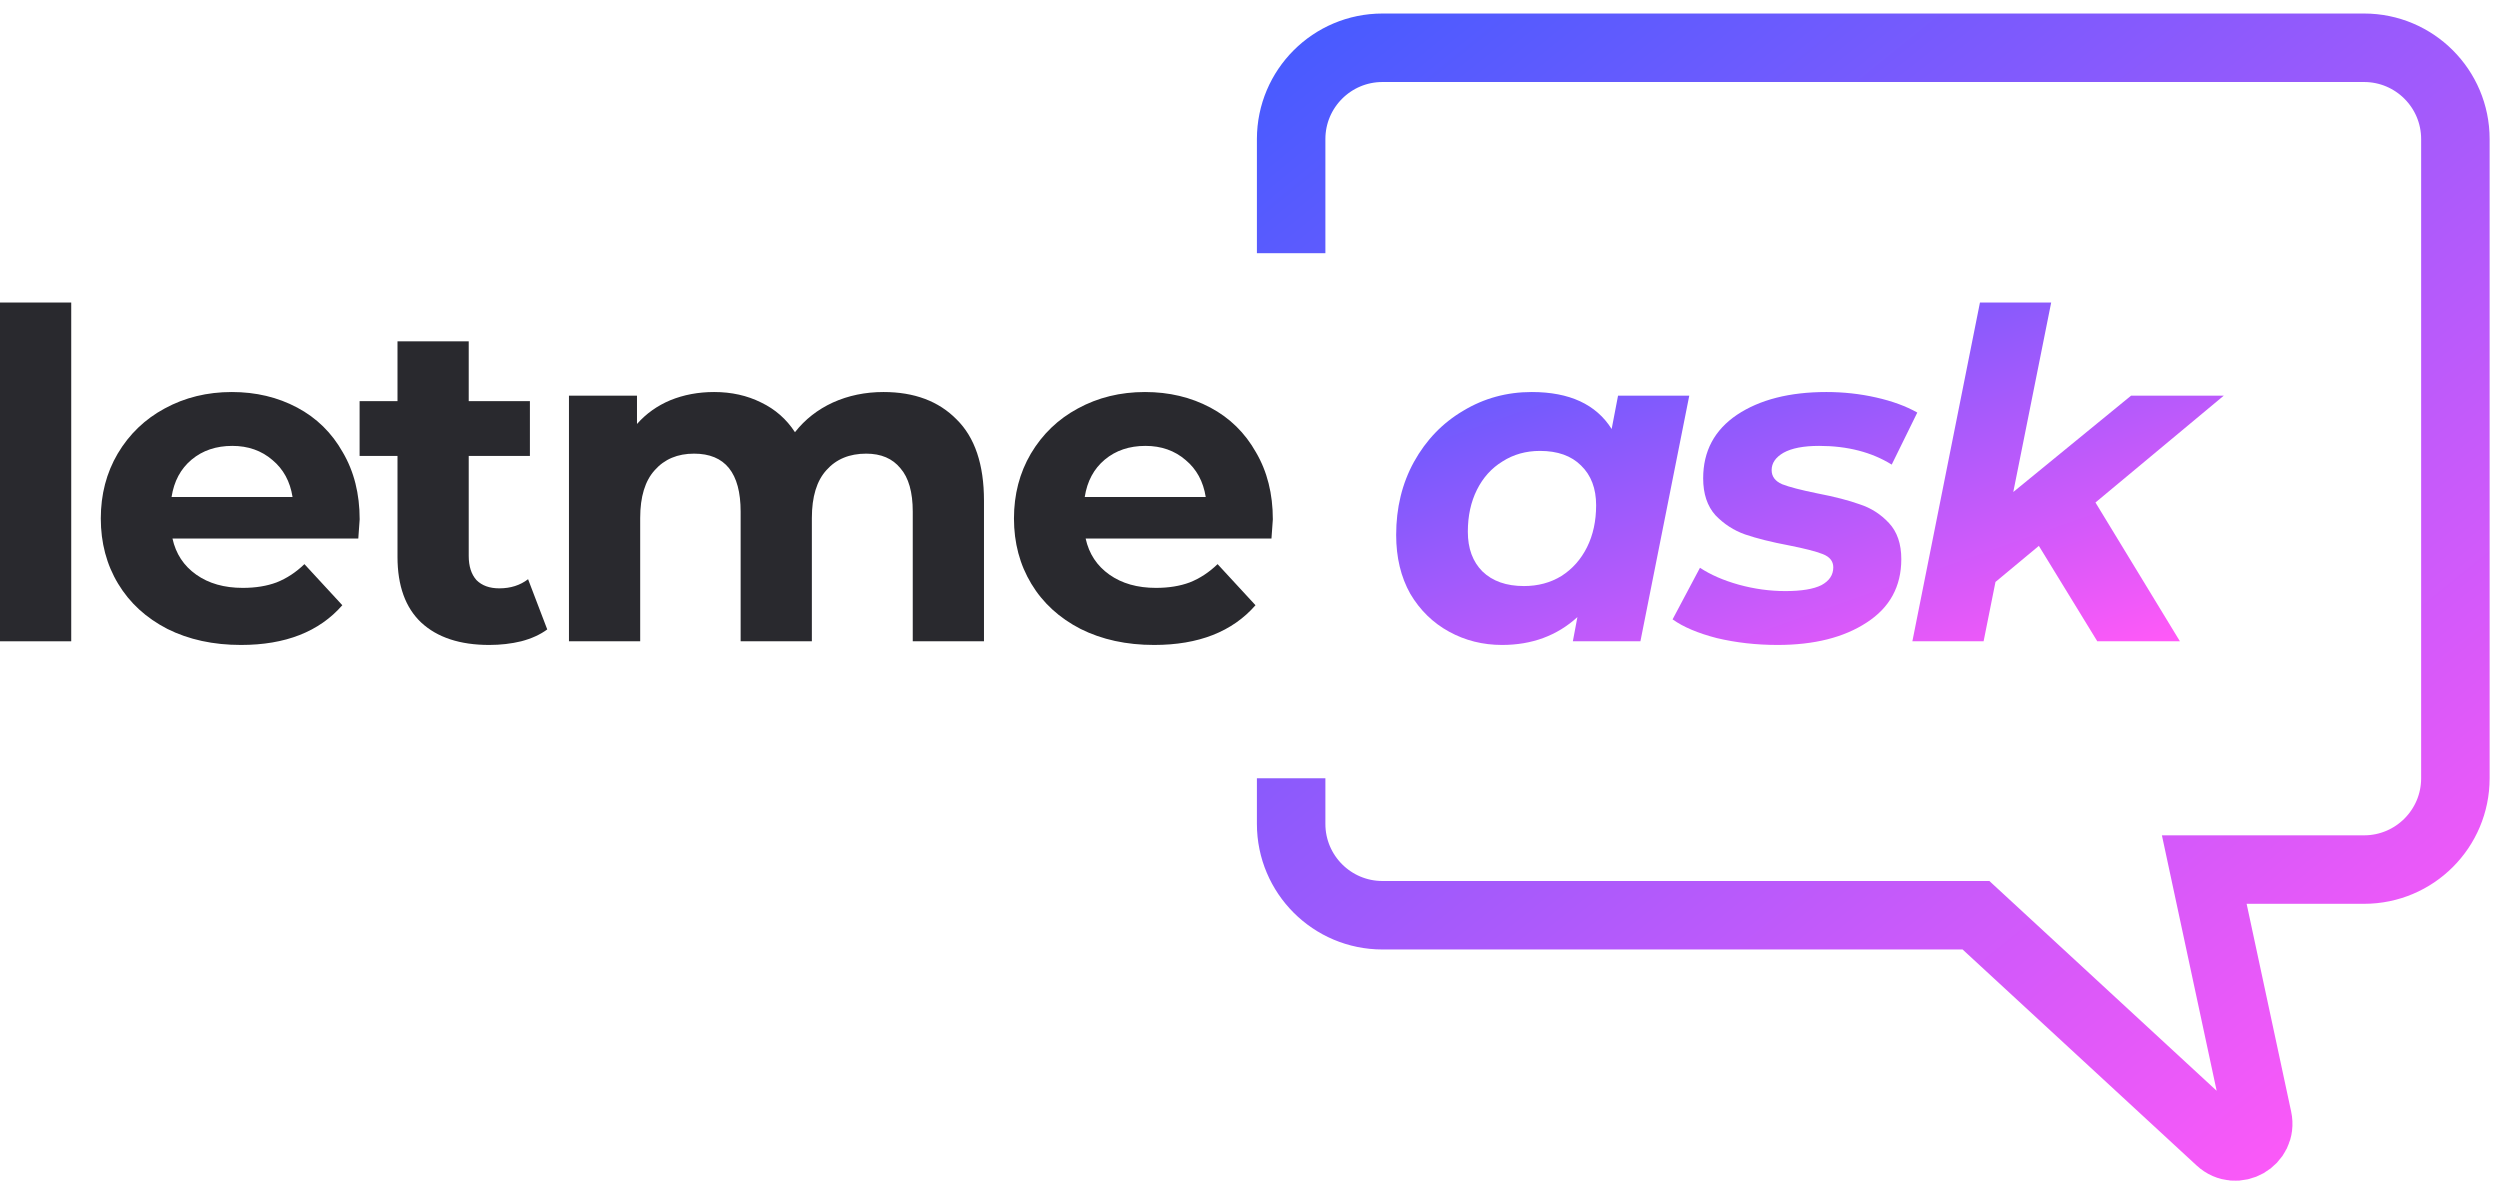
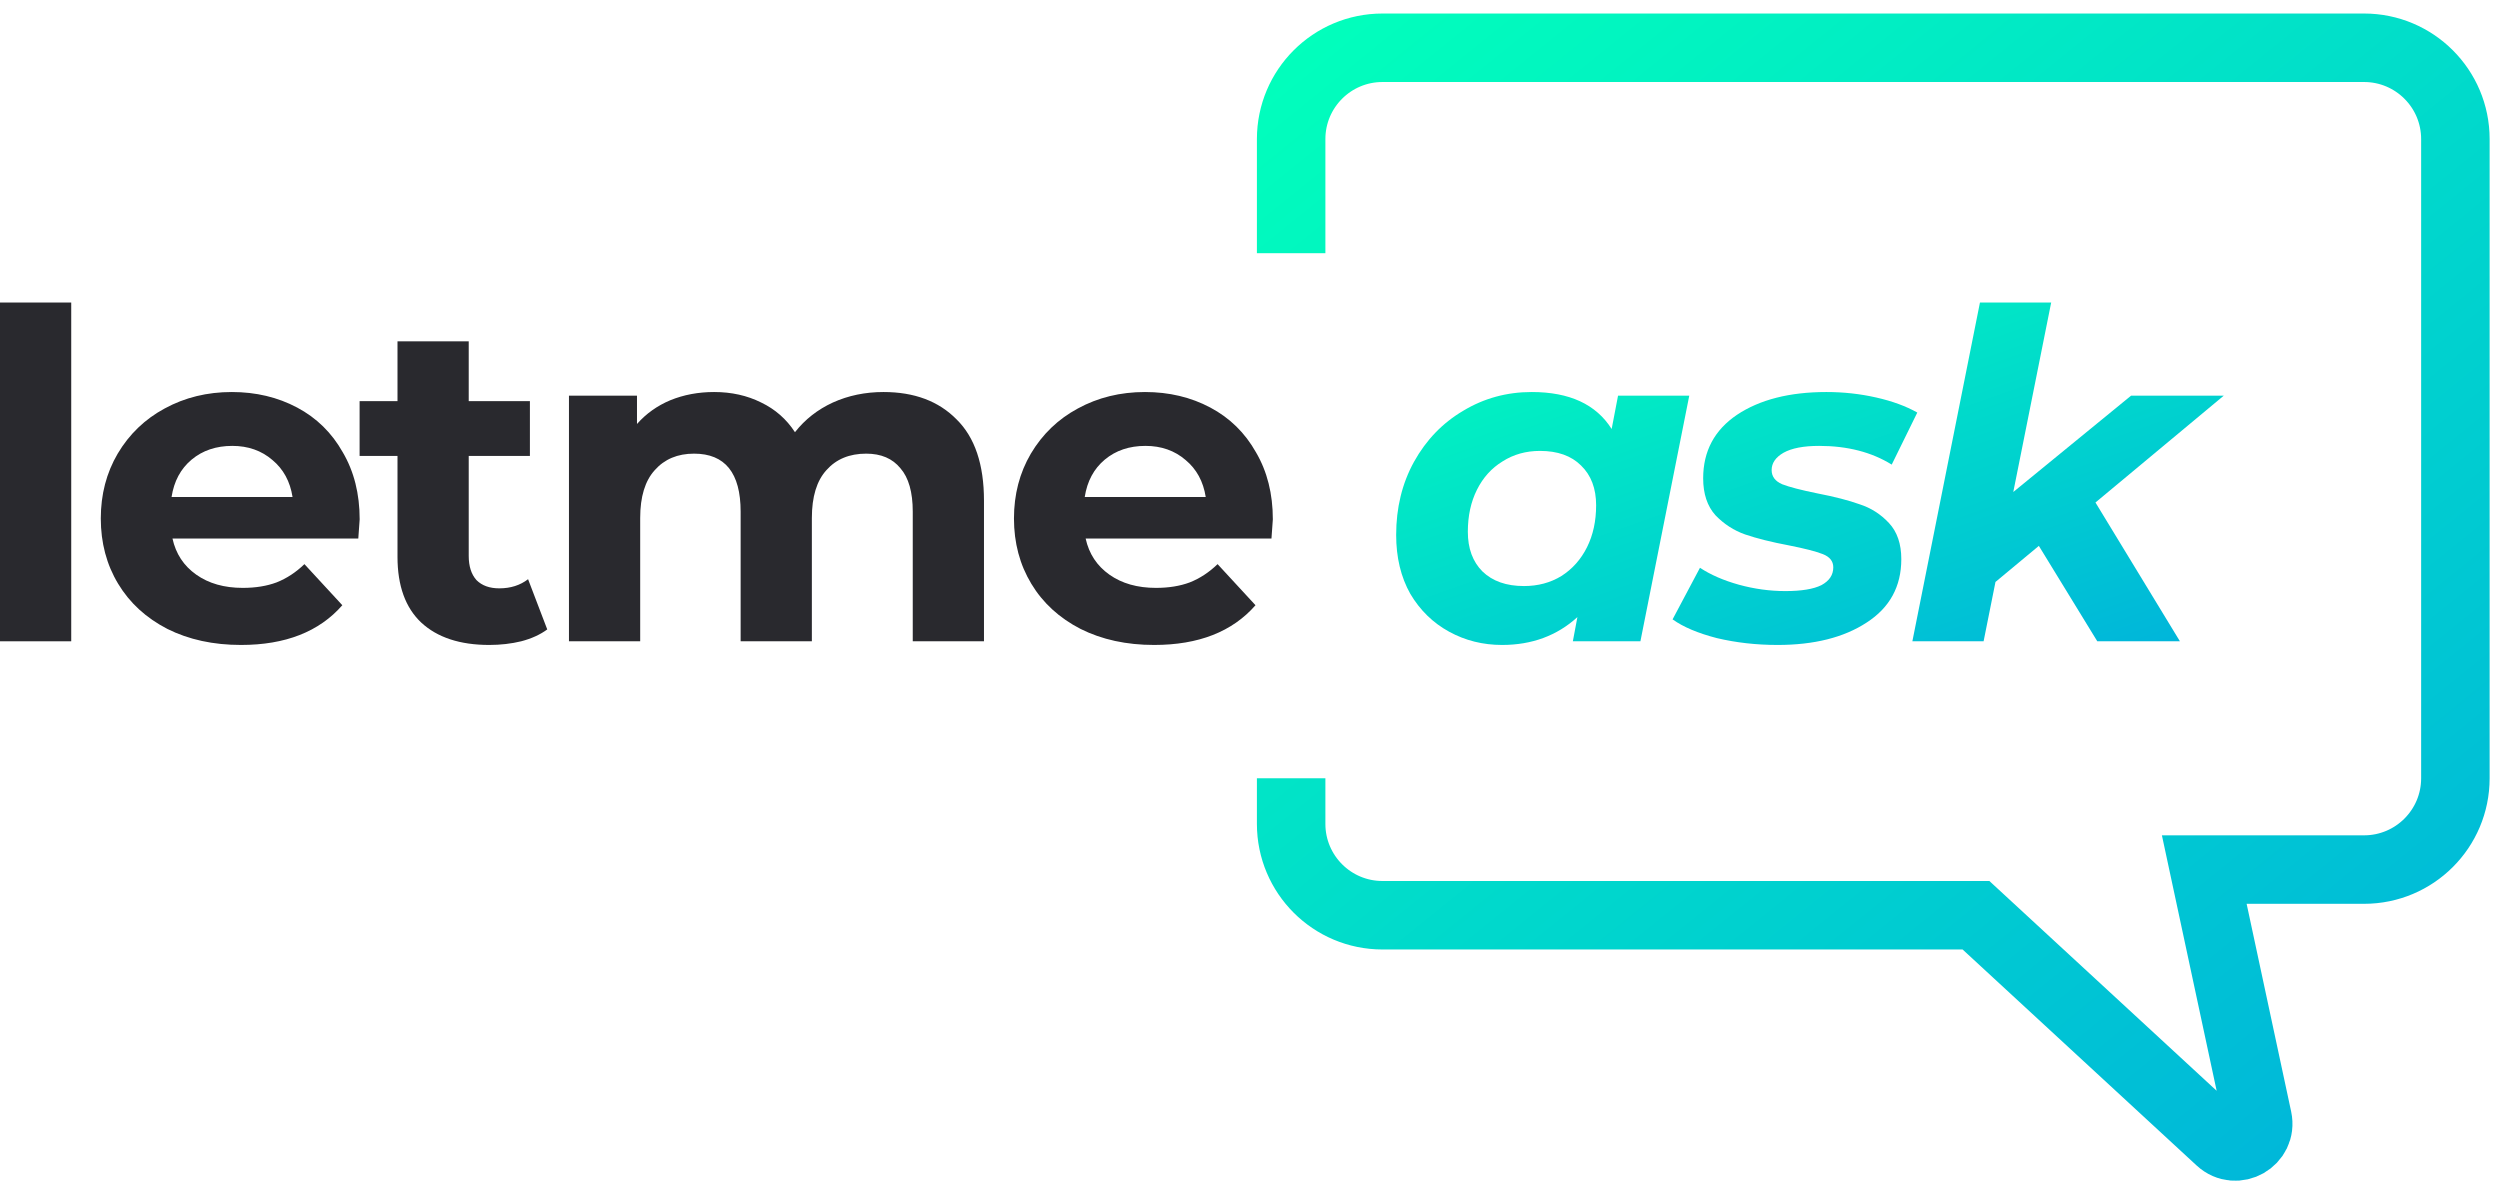
<svg xmlns="http://www.w3.org/2000/svg" width="157" height="75" viewBox="0 0 157 75" fill="none">
  <path d="M0 18.999H4.473V40.273H0V18.999Z" fill="#29292E" />
  <path d="M22.587 32.618C22.587 32.675 22.558 33.077 22.501 33.822H10.832C11.042 34.778 11.539 35.533 12.323 36.087C13.106 36.642 14.081 36.919 15.247 36.919C16.05 36.919 16.757 36.804 17.369 36.575C18 36.326 18.583 35.944 19.118 35.428L21.498 38.008C20.045 39.671 17.923 40.503 15.133 40.503C13.393 40.503 11.854 40.168 10.516 39.499C9.178 38.811 8.146 37.865 7.42 36.661C6.693 35.457 6.33 34.09 6.33 32.561C6.33 31.051 6.684 29.694 7.391 28.489C8.117 27.266 9.102 26.32 10.344 25.651C11.606 24.963 13.011 24.619 14.559 24.619C16.069 24.619 17.436 24.944 18.659 25.593C19.883 26.243 20.838 27.18 21.526 28.403C22.234 29.608 22.587 31.012 22.587 32.618ZM14.588 28.002C13.575 28.002 12.724 28.289 12.036 28.862C11.348 29.436 10.927 30.219 10.774 31.213H18.372C18.22 30.238 17.799 29.464 17.111 28.891C16.423 28.298 15.582 28.002 14.588 28.002Z" fill="#29292E" />
  <path d="M34.367 39.528C33.928 39.853 33.383 40.102 32.733 40.273C32.102 40.426 31.433 40.503 30.726 40.503C28.891 40.503 27.467 40.035 26.454 39.098C25.46 38.161 24.963 36.785 24.963 34.969V28.633H22.583V25.192H24.963V21.436H29.436V25.192H33.278V28.633H29.436V34.912C29.436 35.562 29.598 36.068 29.923 36.431C30.267 36.776 30.745 36.948 31.357 36.948C32.064 36.948 32.666 36.756 33.163 36.374L34.367 39.528Z" fill="#29292E" />
  <path d="M55.486 24.619C57.417 24.619 58.946 25.192 60.074 26.339C61.221 27.467 61.794 29.168 61.794 31.443V40.273H57.321V32.131C57.321 30.907 57.063 29.999 56.547 29.407C56.05 28.795 55.333 28.489 54.397 28.489C53.345 28.489 52.514 28.833 51.902 29.522C51.291 30.191 50.985 31.194 50.985 32.532V40.273H46.512V32.131C46.512 29.703 45.537 28.489 43.587 28.489C42.555 28.489 41.733 28.833 41.122 29.522C40.51 30.191 40.204 31.194 40.204 32.532V40.273H35.731V24.848H40.003V26.626C40.577 25.976 41.275 25.479 42.096 25.135C42.938 24.791 43.855 24.619 44.849 24.619C45.938 24.619 46.923 24.838 47.802 25.278C48.681 25.699 49.389 26.32 49.924 27.142C50.555 26.339 51.348 25.718 52.304 25.278C53.279 24.838 54.339 24.619 55.486 24.619Z" fill="#29292E" />
  <path d="M79.934 32.618C79.934 32.675 79.906 33.077 79.848 33.822H68.179C68.389 34.778 68.886 35.533 69.67 36.087C70.454 36.642 71.428 36.919 72.594 36.919C73.397 36.919 74.104 36.804 74.716 36.575C75.347 36.326 75.93 35.944 76.465 35.428L78.845 38.008C77.392 39.671 75.27 40.503 72.48 40.503C70.74 40.503 69.201 40.168 67.864 39.499C66.525 38.811 65.493 37.865 64.767 36.661C64.041 35.457 63.677 34.09 63.677 32.561C63.677 31.051 64.031 29.694 64.738 28.489C65.465 27.266 66.449 26.32 67.692 25.651C68.953 24.963 70.358 24.619 71.906 24.619C73.416 24.619 74.783 24.944 76.006 25.593C77.23 26.243 78.185 27.18 78.874 28.403C79.581 29.608 79.934 31.012 79.934 32.618ZM71.935 28.002C70.922 28.002 70.071 28.289 69.383 28.862C68.695 29.436 68.275 30.219 68.121 31.213H75.72C75.567 30.238 75.146 29.464 74.458 28.891C73.77 28.298 72.929 28.002 71.935 28.002Z" fill="#29292E" />
  <path d="M106.086 24.848L103.018 40.273H98.775L99.061 38.754C97.781 39.92 96.204 40.503 94.331 40.503C93.126 40.503 92.018 40.226 91.005 39.671C89.992 39.117 89.179 38.324 88.567 37.292C87.975 36.24 87.679 35.007 87.679 33.593C87.679 31.892 88.051 30.363 88.797 29.006C89.561 27.629 90.594 26.559 91.894 25.794C93.193 25.011 94.627 24.619 96.194 24.619C98.564 24.619 100.237 25.393 101.212 26.941L101.613 24.848H106.086ZM95.707 36.804C96.586 36.804 97.37 36.594 98.058 36.173C98.746 35.734 99.281 35.132 99.664 34.367C100.046 33.602 100.237 32.723 100.237 31.729C100.237 30.678 99.922 29.846 99.291 29.235C98.679 28.623 97.819 28.317 96.71 28.317C95.831 28.317 95.047 28.537 94.359 28.977C93.671 29.397 93.136 29.99 92.754 30.754C92.371 31.519 92.18 32.398 92.18 33.392C92.18 34.444 92.486 35.275 93.098 35.887C93.728 36.498 94.598 36.804 95.707 36.804Z" fill="url(#paint0_linear)" />
  <path d="M111.632 40.503C110.294 40.503 109.023 40.359 107.819 40.073C106.634 39.767 105.707 39.375 105.038 38.897L106.758 35.657C107.427 36.097 108.239 36.451 109.195 36.718C110.17 36.986 111.145 37.12 112.119 37.12C113.133 37.12 113.888 36.995 114.385 36.747C114.882 36.479 115.13 36.106 115.13 35.629C115.13 35.246 114.91 34.969 114.471 34.797C114.031 34.625 113.324 34.444 112.349 34.252C111.24 34.042 110.323 33.813 109.596 33.564C108.889 33.316 108.268 32.914 107.733 32.36C107.217 31.787 106.959 31.012 106.959 30.038C106.959 28.336 107.666 27.008 109.08 26.052C110.514 25.096 112.387 24.619 114.7 24.619C115.77 24.619 116.812 24.733 117.825 24.963C118.838 25.192 119.698 25.508 120.406 25.909L118.8 29.177C117.538 28.394 116.019 28.002 114.241 28.002C113.266 28.002 112.521 28.145 112.005 28.432C111.508 28.719 111.259 29.082 111.259 29.522C111.259 29.923 111.479 30.219 111.919 30.41C112.358 30.582 113.094 30.774 114.127 30.984C115.216 31.194 116.105 31.424 116.793 31.672C117.5 31.901 118.112 32.293 118.628 32.847C119.144 33.402 119.402 34.157 119.402 35.113C119.402 36.833 118.676 38.161 117.223 39.098C115.79 40.035 113.926 40.503 111.632 40.503Z" fill="url(#paint1_linear)" />
  <path d="M131.595 31.557L136.899 40.273H131.71L128.04 34.281L125.316 36.546L124.57 40.273H120.097L124.341 18.999H128.814L126.434 30.898L133.831 24.848H139.652L131.595 31.557Z" fill="url(#paint2_linear)" />
  <path d="M81.084 15.902V8.734C81.084 5.567 83.652 3 86.819 3H148.463C151.63 3 154.198 5.567 154.198 8.734V48.875C154.198 52.042 151.63 54.609 148.463 54.609H138.428L141.782 70.26C142.075 71.628 140.436 72.563 139.408 71.614L124.092 57.477H86.819C83.652 57.477 81.084 54.909 81.084 51.742V48.875" stroke="url(#paint3_linear)" stroke-width="4.301" />
  <defs>
    <linearGradient id="paint0_linear" x1="87.679" y1="18.999" x2="99.758" y2="53.111" gradientUnits="userSpaceOnUse">
-       <stop stop-color="#485BFF" />
-       <stop offset="1" stop-color="#FF59F8" />
+       <stop stop-color="#01ffbc" />
+       <stop offset="1" stop-color="#00b6da" />
    </linearGradient>
    <linearGradient id="paint1_linear" x1="87.679" y1="18.999" x2="99.758" y2="53.111" gradientUnits="userSpaceOnUse">
-       <stop stop-color="#485BFF" />
-       <stop offset="1" stop-color="#FF59F8" />
+       <stop stop-color="#01ffbc" />
+       <stop offset="1" stop-color="#00b6da" />
    </linearGradient>
    <linearGradient id="paint2_linear" x1="87.679" y1="18.999" x2="99.758" y2="53.111" gradientUnits="userSpaceOnUse">
-       <stop stop-color="#485BFF" />
-       <stop offset="1" stop-color="#FF59F8" />
+       <stop stop-color="#01ffbc" />
+       <stop offset="1" stop-color="#00b6da" />
    </linearGradient>
    <linearGradient id="paint3_linear" x1="81.084" y1="3" x2="141.295" y2="77.547" gradientUnits="userSpaceOnUse">
-       <stop stop-color="#485BFF" />
-       <stop offset="1" stop-color="#FF59F8" />
+       <stop stop-color="#01ffbc" />
+       <stop offset="1" stop-color="#00b6da" />
    </linearGradient>
  </defs>
</svg>
